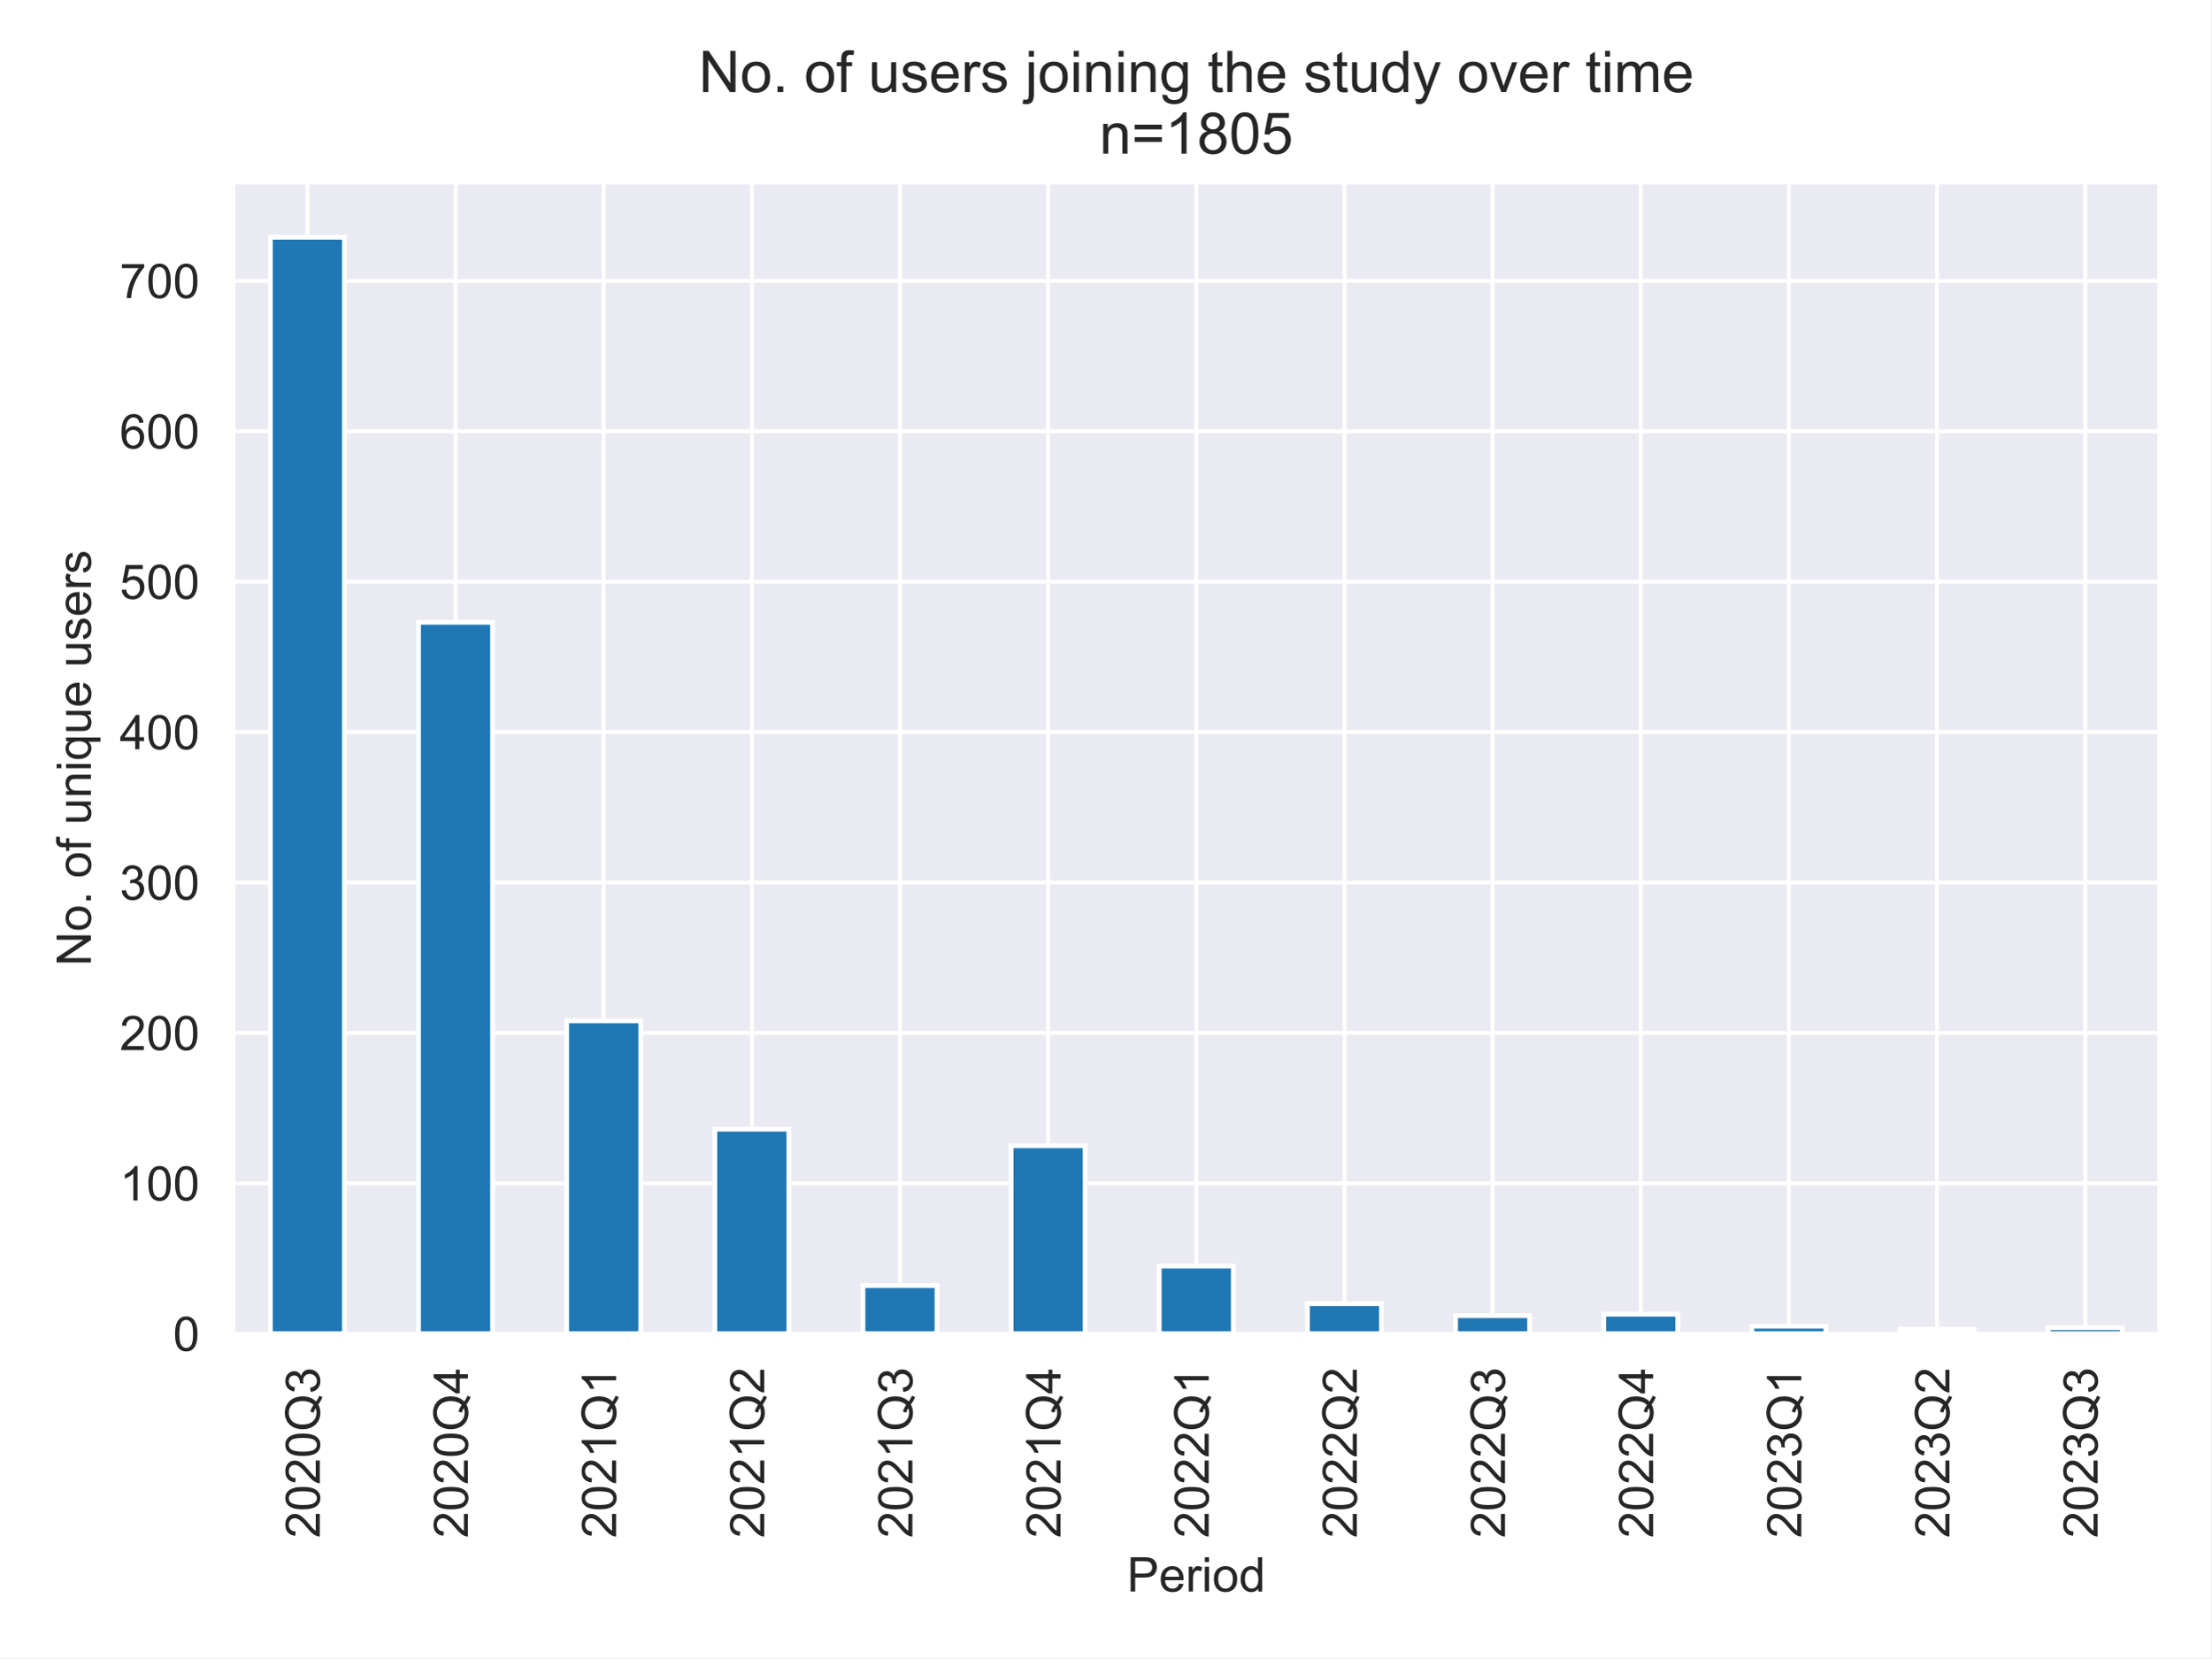
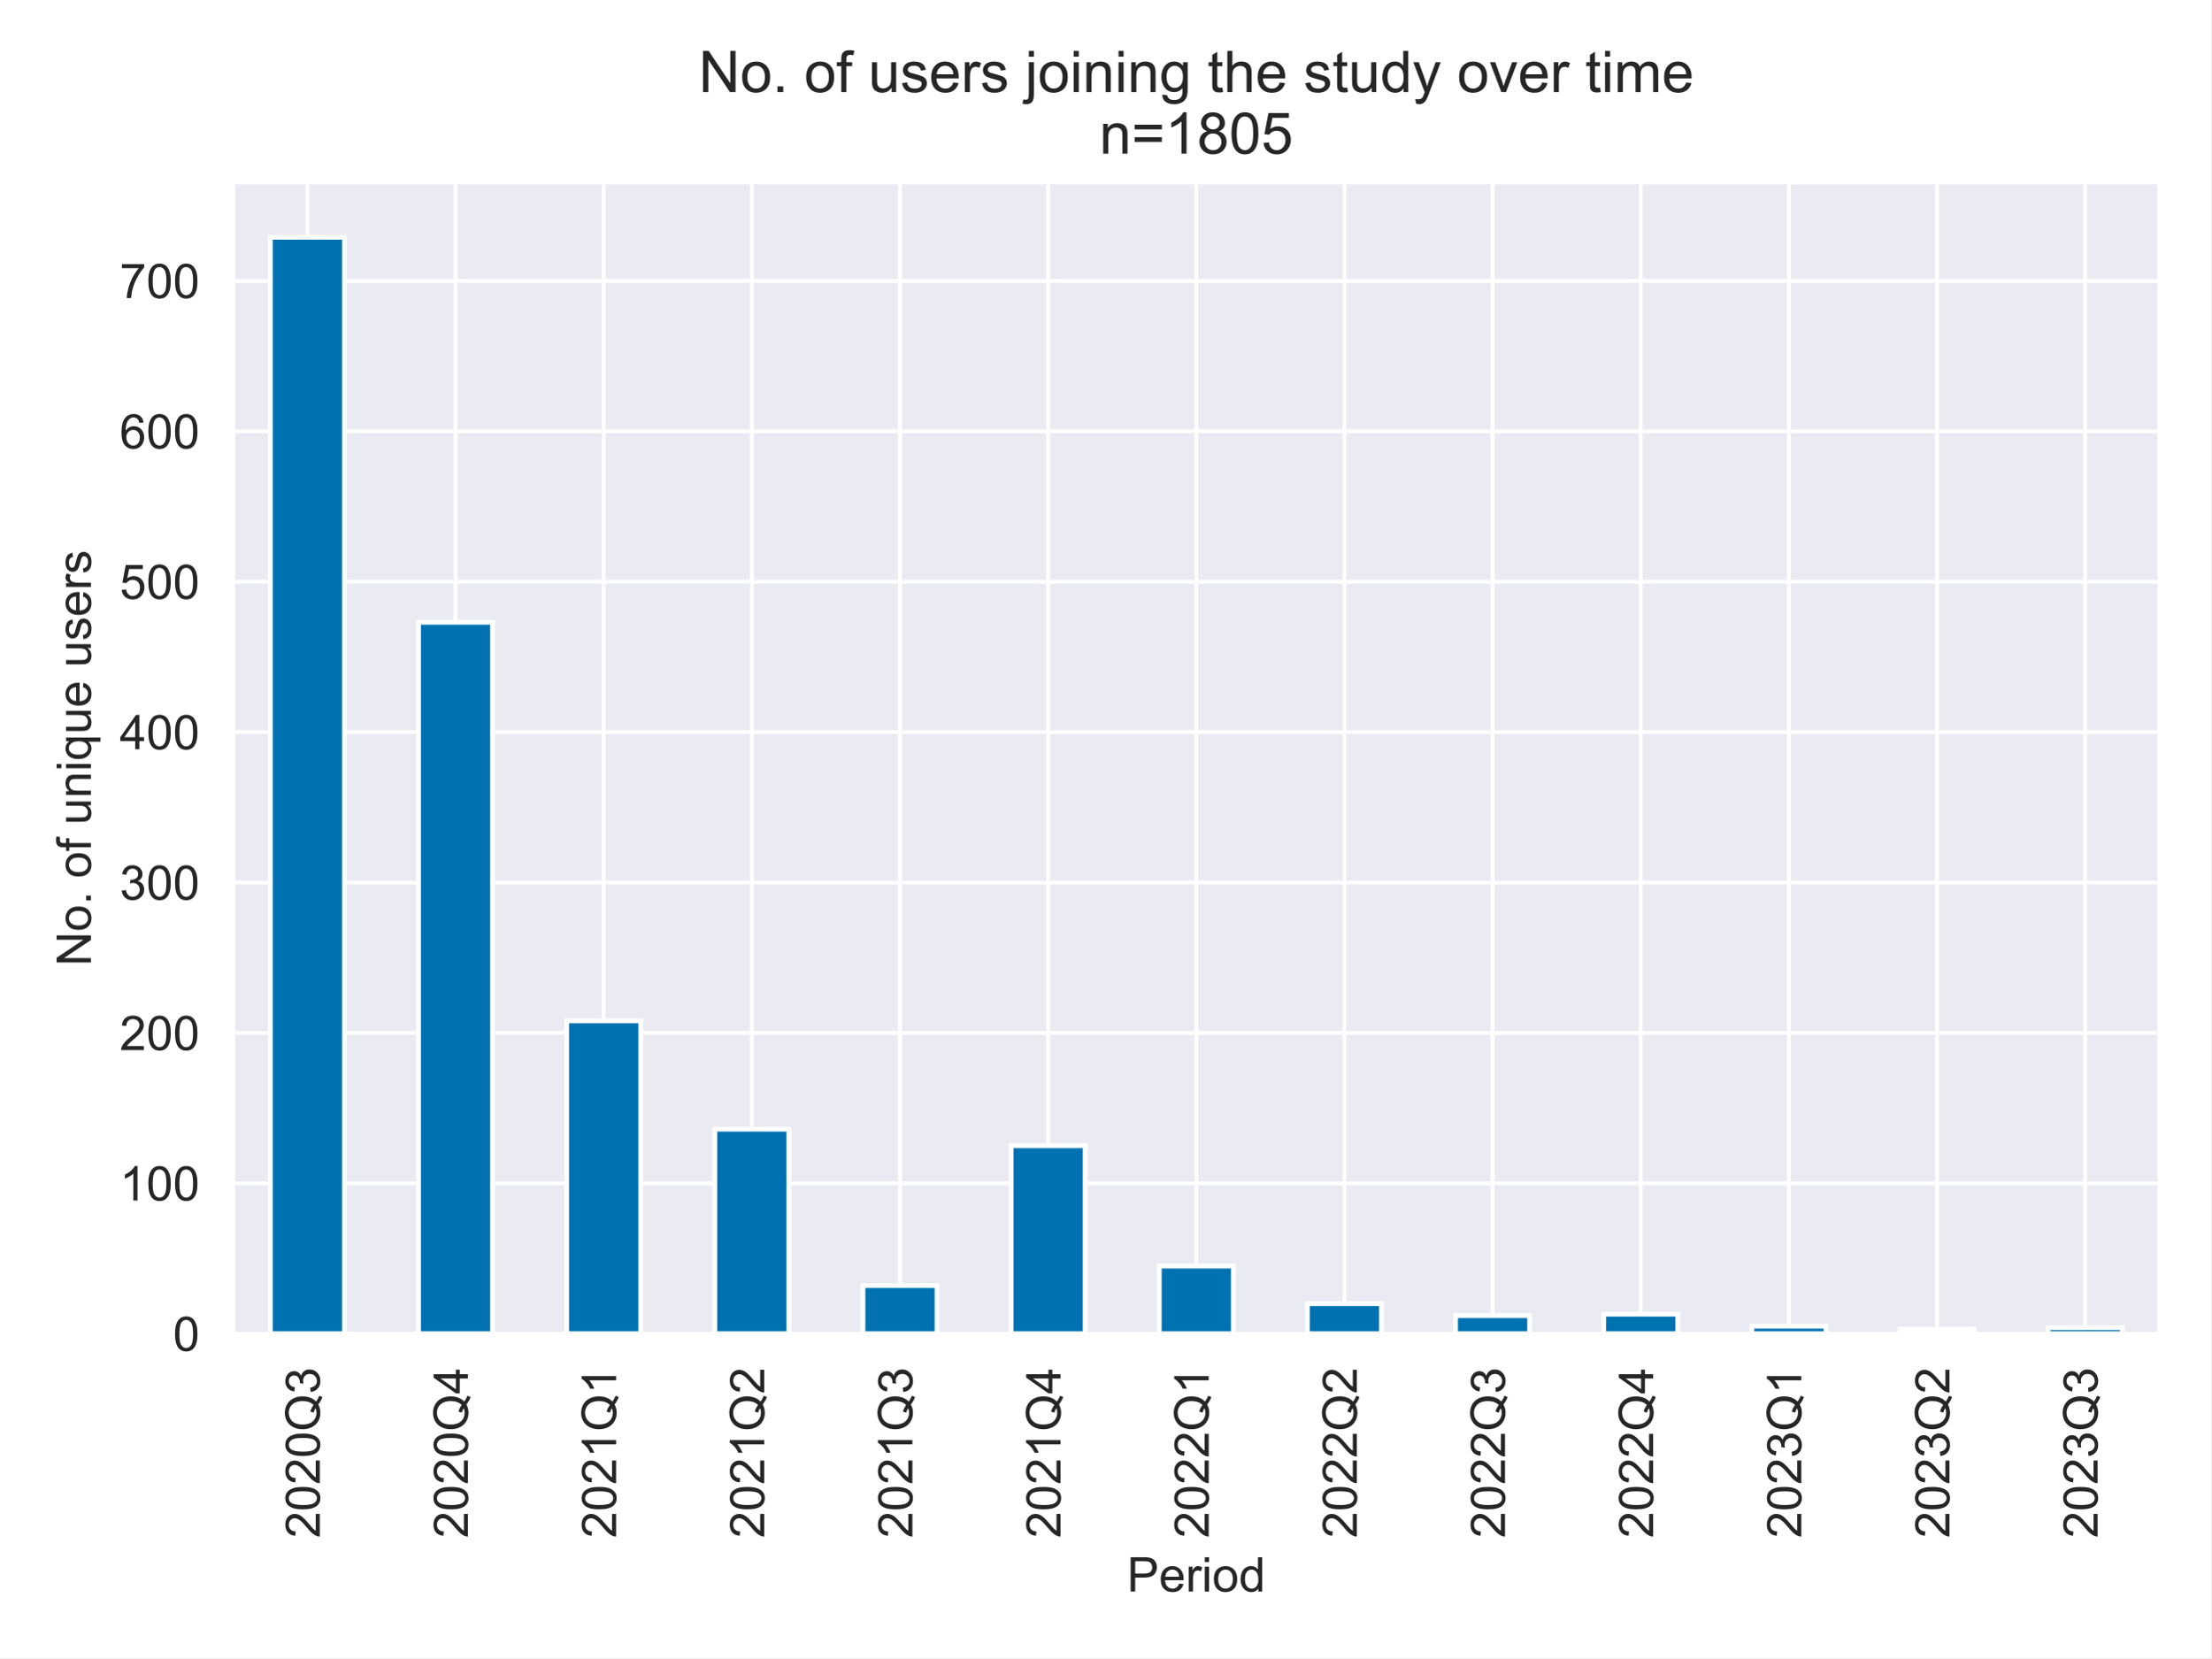
<svg xmlns="http://www.w3.org/2000/svg" xmlns:xlink="http://www.w3.org/1999/xlink" width="460.8pt" height="345.6pt" viewBox="0 0 460.8 345.6" version="1.1">
  <defs>
    <style type="text/css">*{stroke-linejoin: round; stroke-linecap: butt}</style>
  </defs>
  <g id="figure_1">
    <g id="patch_1">
      <path d="M 0 345.6  L 460.8 345.6  L 460.8 0  L 0 0  z " style="fill: #ffffff" />
    </g>
    <g id="axes_1">
      <g id="patch_2">
        <path d="M 48.62 277.99  L 450 277.99  L 450 38.024  L 48.62 38.024  z " style="fill: #eaeaf2" />
      </g>
      <g id="matplotlib.axis_1">
        <g id="xtick_1">
          <g id="line2d_1">
-             <path d="M 64.058 277.99  L 64.058 38.024  " clip-path="url(#pde109b0661)" style="fill: none; stroke: #ffffff; stroke-width: 0.8; stroke-linecap: round" />
+             <path d="M 64.058 277.99  L 64.058 38.024  " clip-path="url(#pa29f7da489)" style="fill: none; stroke: #ffffff; stroke-width: 0.8; stroke-linecap: round" />
          </g>
          <g id="text_1">
            <g style="fill: #262626" transform="translate(66.64285 320.5728) rotate(-90) scale(0.1 -0.1)">
              <defs>
                <path id="ArialMT-32" d="M 3222 541  L 3222 0  L 194 0  Q 188 203 259 391  Q 375 700 629 1000  Q 884 1300 1366 1694  Q 2113 2306 2375 2664  Q 2638 3022 2638 3341  Q 2638 3675 2398 3904  Q 2159 4134 1775 4134  Q 1369 4134 1125 3890  Q 881 3647 878 3216  L 300 3275  Q 359 3922 746 4261  Q 1134 4600 1788 4600  Q 2447 4600 2831 4234  Q 3216 3869 3216 3328  Q 3216 3053 3103 2787  Q 2991 2522 2730 2228  Q 2469 1934 1863 1422  Q 1356 997 1212 845  Q 1069 694 975 541  L 3222 541  z " transform="scale(0.015625)" />
                <path id="ArialMT-30" d="M 266 2259  Q 266 3072 433 3567  Q 600 4063 929 4331  Q 1259 4600 1759 4600  Q 2128 4600 2406 4451  Q 2684 4303 2865 4023  Q 3047 3744 3150 3342  Q 3253 2941 3253 2259  Q 3253 1453 3087 958  Q 2922 463 2592 192  Q 2263 -78 1759 -78  Q 1097 -78 719 397  Q 266 969 266 2259  z M 844 2259  Q 844 1131 1108 757  Q 1372 384 1759 384  Q 2147 384 2411 759  Q 2675 1134 2675 2259  Q 2675 3391 2411 3762  Q 2147 4134 1753 4134  Q 1366 4134 1134 3806  Q 844 3388 844 2259  z " transform="scale(0.015625)" />
                <path id="ArialMT-51" d="M 3966 491  Q 4388 200 4744 66  L 4566 -356  Q 4072 -178 3581 206  Q 3072 -78 2456 -78  Q 1834 -78 1328 222  Q 822 522 548 1065  Q 275 1609 275 2291  Q 275 2969 550 3525  Q 825 4081 1333 4372  Q 1841 4663 2469 4663  Q 3103 4663 3612 4361  Q 4122 4059 4389 3517  Q 4656 2975 4656 2294  Q 4656 1728 4484 1276  Q 4313 825 3966 491  z M 2631 1266  Q 3156 1119 3497 828  Q 4031 1316 4031 2294  Q 4031 2850 3842 3265  Q 3653 3681 3289 3911  Q 2925 4141 2472 4141  Q 1794 4141 1347 3677  Q 900 3213 900 2291  Q 900 1397 1342 919  Q 1784 441 2472 441  Q 2797 441 3084 563  Q 2800 747 2484 825  L 2631 1266  z " transform="scale(0.015625)" />
                <path id="ArialMT-33" d="M 269 1209  L 831 1284  Q 928 806 1161 595  Q 1394 384 1728 384  Q 2125 384 2398 659  Q 2672 934 2672 1341  Q 2672 1728 2419 1979  Q 2166 2231 1775 2231  Q 1616 2231 1378 2169  L 1441 2663  Q 1497 2656 1531 2656  Q 1891 2656 2178 2843  Q 2466 3031 2466 3422  Q 2466 3731 2256 3934  Q 2047 4138 1716 4138  Q 1388 4138 1169 3931  Q 950 3725 888 3313  L 325 3413  Q 428 3978 793 4289  Q 1159 4600 1703 4600  Q 2078 4600 2393 4439  Q 2709 4278 2876 4000  Q 3044 3722 3044 3409  Q 3044 3113 2884 2869  Q 2725 2625 2413 2481  Q 2819 2388 3044 2092  Q 3269 1797 3269 1353  Q 3269 753 2831 336  Q 2394 -81 1725 -81  Q 1122 -81 723 278  Q 325 638 269 1209  z " transform="scale(0.015625)" />
              </defs>
              <use xlink:href="#ArialMT-32" />
              <use xlink:href="#ArialMT-30" x="55.615" />
              <use xlink:href="#ArialMT-32" x="111.23" />
              <use xlink:href="#ArialMT-30" x="166.846" />
              <use xlink:href="#ArialMT-51" x="222.461" />
              <use xlink:href="#ArialMT-33" x="300.244" />
            </g>
          </g>
        </g>
        <g id="xtick_2">
          <g id="line2d_2">
-             <path d="M 94.933 277.99  L 94.933 38.024  " clip-path="url(#pde109b0661)" style="fill: none; stroke: #ffffff; stroke-width: 0.8; stroke-linecap: round" />
+             <path d="M 94.933 277.99  L 94.933 38.024  " clip-path="url(#pa29f7da489)" style="fill: none; stroke: #ffffff; stroke-width: 0.8; stroke-linecap: round" />
          </g>
          <g id="text_2">
            <g style="fill: #262626" transform="translate(97.51823 320.5728) rotate(-90) scale(0.1 -0.1)">
              <defs>
                <path id="ArialMT-34" d="M 2069 0  L 2069 1097  L 81 1097  L 81 1613  L 2172 4581  L 2631 4581  L 2631 1613  L 3250 1613  L 3250 1097  L 2631 1097  L 2631 0  L 2069 0  z M 2069 1613  L 2069 3678  L 634 1613  L 2069 1613  z " transform="scale(0.015625)" />
              </defs>
              <use xlink:href="#ArialMT-32" />
              <use xlink:href="#ArialMT-30" x="55.615" />
              <use xlink:href="#ArialMT-32" x="111.23" />
              <use xlink:href="#ArialMT-30" x="166.846" />
              <use xlink:href="#ArialMT-51" x="222.461" />
              <use xlink:href="#ArialMT-34" x="300.244" />
            </g>
          </g>
        </g>
        <g id="xtick_3">
          <g id="line2d_3">
-             <path d="M 125.808 277.99  L 125.808 38.024  " clip-path="url(#pde109b0661)" style="fill: none; stroke: #ffffff; stroke-width: 0.8; stroke-linecap: round" />
+             <path d="M 125.808 277.99  L 125.808 38.024  " clip-path="url(#pa29f7da489)" style="fill: none; stroke: #ffffff; stroke-width: 0.8; stroke-linecap: round" />
          </g>
          <g id="text_3">
            <g style="fill: #262626" transform="translate(128.3936 320.5728) rotate(-90) scale(0.1 -0.1)">
              <defs>
                <path id="ArialMT-31" d="M 2384 0  L 1822 0  L 1822 3584  Q 1619 3391 1289 3197  Q 959 3003 697 2906  L 697 3450  Q 1169 3672 1522 3987  Q 1875 4303 2022 4600  L 2384 4600  L 2384 0  z " transform="scale(0.015625)" />
              </defs>
              <use xlink:href="#ArialMT-32" />
              <use xlink:href="#ArialMT-30" x="55.615" />
              <use xlink:href="#ArialMT-32" x="111.23" />
              <use xlink:href="#ArialMT-31" x="166.846" />
              <use xlink:href="#ArialMT-51" x="222.461" />
              <use xlink:href="#ArialMT-31" x="300.244" />
            </g>
          </g>
        </g>
        <g id="xtick_4">
          <g id="line2d_4">
-             <path d="M 156.684 277.99  L 156.684 38.024  " clip-path="url(#pde109b0661)" style="fill: none; stroke: #ffffff; stroke-width: 0.8; stroke-linecap: round" />
+             <path d="M 156.684 277.99  L 156.684 38.024  " clip-path="url(#pa29f7da489)" style="fill: none; stroke: #ffffff; stroke-width: 0.8; stroke-linecap: round" />
          </g>
          <g id="text_4">
            <g style="fill: #262626" transform="translate(159.269 320.5728) rotate(-90) scale(0.1 -0.1)">
              <use xlink:href="#ArialMT-32" />
              <use xlink:href="#ArialMT-30" x="55.615" />
              <use xlink:href="#ArialMT-32" x="111.23" />
              <use xlink:href="#ArialMT-31" x="166.846" />
              <use xlink:href="#ArialMT-51" x="222.461" />
              <use xlink:href="#ArialMT-32" x="300.244" />
            </g>
          </g>
        </g>
        <g id="xtick_5">
          <g id="line2d_5">
-             <path d="M 187.559 277.99  L 187.559 38.024  " clip-path="url(#pde109b0661)" style="fill: none; stroke: #ffffff; stroke-width: 0.8; stroke-linecap: round" />
+             <path d="M 187.559 277.99  L 187.559 38.024  " clip-path="url(#pa29f7da489)" style="fill: none; stroke: #ffffff; stroke-width: 0.8; stroke-linecap: round" />
          </g>
          <g id="text_5">
            <g style="fill: #262626" transform="translate(190.1444 320.5728) rotate(-90) scale(0.1 -0.1)">
              <use xlink:href="#ArialMT-32" />
              <use xlink:href="#ArialMT-30" x="55.615" />
              <use xlink:href="#ArialMT-32" x="111.23" />
              <use xlink:href="#ArialMT-31" x="166.846" />
              <use xlink:href="#ArialMT-51" x="222.461" />
              <use xlink:href="#ArialMT-33" x="300.244" />
            </g>
          </g>
        </g>
        <g id="xtick_6">
          <g id="line2d_6">
-             <path d="M 218.435 277.99  L 218.435 38.024  " clip-path="url(#pde109b0661)" style="fill: none; stroke: #ffffff; stroke-width: 0.8; stroke-linecap: round" />
+             <path d="M 218.435 277.99  L 218.435 38.024  " clip-path="url(#pa29f7da489)" style="fill: none; stroke: #ffffff; stroke-width: 0.8; stroke-linecap: round" />
          </g>
          <g id="text_6">
            <g style="fill: #262626" transform="translate(221.0198 320.5728) rotate(-90) scale(0.1 -0.1)">
              <use xlink:href="#ArialMT-32" />
              <use xlink:href="#ArialMT-30" x="55.615" />
              <use xlink:href="#ArialMT-32" x="111.23" />
              <use xlink:href="#ArialMT-31" x="166.846" />
              <use xlink:href="#ArialMT-51" x="222.461" />
              <use xlink:href="#ArialMT-34" x="300.244" />
            </g>
          </g>
        </g>
        <g id="xtick_7">
          <g id="line2d_7">
-             <path d="M 249.31 277.99  L 249.31 38.024  " clip-path="url(#pde109b0661)" style="fill: none; stroke: #ffffff; stroke-width: 0.8; stroke-linecap: round" />
+             <path d="M 249.31 277.99  L 249.31 38.024  " clip-path="url(#pa29f7da489)" style="fill: none; stroke: #ffffff; stroke-width: 0.8; stroke-linecap: round" />
          </g>
          <g id="text_7">
            <g style="fill: #262626" transform="translate(251.8952 320.5728) rotate(-90) scale(0.1 -0.1)">
              <use xlink:href="#ArialMT-32" />
              <use xlink:href="#ArialMT-30" x="55.615" />
              <use xlink:href="#ArialMT-32" x="111.23" />
              <use xlink:href="#ArialMT-32" x="166.846" />
              <use xlink:href="#ArialMT-51" x="222.461" />
              <use xlink:href="#ArialMT-31" x="300.244" />
            </g>
          </g>
        </g>
        <g id="xtick_8">
          <g id="line2d_8">
-             <path d="M 280.185 277.99  L 280.185 38.024  " clip-path="url(#pde109b0661)" style="fill: none; stroke: #ffffff; stroke-width: 0.8; stroke-linecap: round" />
+             <path d="M 280.185 277.99  L 280.185 38.024  " clip-path="url(#pa29f7da489)" style="fill: none; stroke: #ffffff; stroke-width: 0.8; stroke-linecap: round" />
          </g>
          <g id="text_8">
            <g style="fill: #262626" transform="translate(282.7705 320.5728) rotate(-90) scale(0.1 -0.1)">
              <use xlink:href="#ArialMT-32" />
              <use xlink:href="#ArialMT-30" x="55.615" />
              <use xlink:href="#ArialMT-32" x="111.23" />
              <use xlink:href="#ArialMT-32" x="166.846" />
              <use xlink:href="#ArialMT-51" x="222.461" />
              <use xlink:href="#ArialMT-32" x="300.244" />
            </g>
          </g>
        </g>
        <g id="xtick_9">
          <g id="line2d_9">
-             <path d="M 311.061 277.99  L 311.061 38.024  " clip-path="url(#pde109b0661)" style="fill: none; stroke: #ffffff; stroke-width: 0.8; stroke-linecap: round" />
+             <path d="M 311.061 277.99  L 311.061 38.024  " clip-path="url(#pa29f7da489)" style="fill: none; stroke: #ffffff; stroke-width: 0.8; stroke-linecap: round" />
          </g>
          <g id="text_9">
            <g style="fill: #262626" transform="translate(313.6459 320.5728) rotate(-90) scale(0.1 -0.1)">
              <use xlink:href="#ArialMT-32" />
              <use xlink:href="#ArialMT-30" x="55.615" />
              <use xlink:href="#ArialMT-32" x="111.23" />
              <use xlink:href="#ArialMT-32" x="166.846" />
              <use xlink:href="#ArialMT-51" x="222.461" />
              <use xlink:href="#ArialMT-33" x="300.244" />
            </g>
          </g>
        </g>
        <g id="xtick_10">
          <g id="line2d_10">
-             <path d="M 341.936 277.99  L 341.936 38.024  " clip-path="url(#pde109b0661)" style="fill: none; stroke: #ffffff; stroke-width: 0.8; stroke-linecap: round" />
+             <path d="M 341.936 277.99  L 341.936 38.024  " clip-path="url(#pa29f7da489)" style="fill: none; stroke: #ffffff; stroke-width: 0.8; stroke-linecap: round" />
          </g>
          <g id="text_10">
            <g style="fill: #262626" transform="translate(344.5213 320.5728) rotate(-90) scale(0.1 -0.1)">
              <use xlink:href="#ArialMT-32" />
              <use xlink:href="#ArialMT-30" x="55.615" />
              <use xlink:href="#ArialMT-32" x="111.23" />
              <use xlink:href="#ArialMT-32" x="166.846" />
              <use xlink:href="#ArialMT-51" x="222.461" />
              <use xlink:href="#ArialMT-34" x="300.244" />
            </g>
          </g>
        </g>
        <g id="xtick_11">
          <g id="line2d_11">
-             <path d="M 372.812 277.99  L 372.812 38.024  " clip-path="url(#pde109b0661)" style="fill: none; stroke: #ffffff; stroke-width: 0.8; stroke-linecap: round" />
+             <path d="M 372.812 277.99  L 372.812 38.024  " clip-path="url(#pa29f7da489)" style="fill: none; stroke: #ffffff; stroke-width: 0.8; stroke-linecap: round" />
          </g>
          <g id="text_11">
            <g style="fill: #262626" transform="translate(375.3967 320.5728) rotate(-90) scale(0.1 -0.1)">
              <use xlink:href="#ArialMT-32" />
              <use xlink:href="#ArialMT-30" x="55.615" />
              <use xlink:href="#ArialMT-32" x="111.23" />
              <use xlink:href="#ArialMT-33" x="166.846" />
              <use xlink:href="#ArialMT-51" x="222.461" />
              <use xlink:href="#ArialMT-31" x="300.244" />
            </g>
          </g>
        </g>
        <g id="xtick_12">
          <g id="line2d_12">
-             <path d="M 403.687 277.99  L 403.687 38.024  " clip-path="url(#pde109b0661)" style="fill: none; stroke: #ffffff; stroke-width: 0.8; stroke-linecap: round" />
+             <path d="M 403.687 277.99  L 403.687 38.024  " clip-path="url(#pa29f7da489)" style="fill: none; stroke: #ffffff; stroke-width: 0.8; stroke-linecap: round" />
          </g>
          <g id="text_12">
            <g style="fill: #262626" transform="translate(406.2721 320.5728) rotate(-90) scale(0.1 -0.1)">
              <use xlink:href="#ArialMT-32" />
              <use xlink:href="#ArialMT-30" x="55.615" />
              <use xlink:href="#ArialMT-32" x="111.23" />
              <use xlink:href="#ArialMT-33" x="166.846" />
              <use xlink:href="#ArialMT-51" x="222.461" />
              <use xlink:href="#ArialMT-32" x="300.244" />
            </g>
          </g>
        </g>
        <g id="xtick_13">
          <g id="line2d_13">
-             <path d="M 434.562 277.99  L 434.562 38.024  " clip-path="url(#pde109b0661)" style="fill: none; stroke: #ffffff; stroke-width: 0.8; stroke-linecap: round" />
+             <path d="M 434.562 277.99  L 434.562 38.024  " clip-path="url(#pa29f7da489)" style="fill: none; stroke: #ffffff; stroke-width: 0.8; stroke-linecap: round" />
          </g>
          <g id="text_13">
            <g style="fill: #262626" transform="translate(437.1475 320.5728) rotate(-90) scale(0.1 -0.1)">
              <use xlink:href="#ArialMT-32" />
              <use xlink:href="#ArialMT-30" x="55.615" />
              <use xlink:href="#ArialMT-32" x="111.23" />
              <use xlink:href="#ArialMT-33" x="166.846" />
              <use xlink:href="#ArialMT-51" x="222.461" />
              <use xlink:href="#ArialMT-33" x="300.244" />
            </g>
          </g>
        </g>
        <g id="text_14">
          <g style="fill: #262626" transform="translate(234.8577 331.7306) scale(0.1 -0.1)">
            <defs>
              <path id="ArialMT-50" d="M 494 0  L 494 4581  L 2222 4581  Q 2678 4581 2919 4538  Q 3256 4481 3484 4323  Q 3713 4166 3852 3881  Q 3991 3597 3991 3256  Q 3991 2672 3619 2267  Q 3247 1863 2275 1863  L 1100 1863  L 1100 0  L 494 0  z M 1100 2403  L 2284 2403  Q 2872 2403 3119 2622  Q 3366 2841 3366 3238  Q 3366 3525 3220 3729  Q 3075 3934 2838 4000  Q 2684 4041 2272 4041  L 1100 4041  L 1100 2403  z " transform="scale(0.015625)" />
              <path id="ArialMT-65" d="M 2694 1069  L 3275 997  Q 3138 488 2766 206  Q 2394 -75 1816 -75  Q 1088 -75 661 373  Q 234 822 234 1631  Q 234 2469 665 2931  Q 1097 3394 1784 3394  Q 2450 3394 2872 2941  Q 3294 2488 3294 1666  Q 3294 1616 3291 1516  L 816 1516  Q 847 969 1125 678  Q 1403 388 1819 388  Q 2128 388 2347 550  Q 2566 713 2694 1069  z M 847 1978  L 2700 1978  Q 2663 2397 2488 2606  Q 2219 2931 1791 2931  Q 1403 2931 1139 2672  Q 875 2413 847 1978  z " transform="scale(0.015625)" />
              <path id="ArialMT-72" d="M 416 0  L 416 3319  L 922 3319  L 922 2816  Q 1116 3169 1280 3281  Q 1444 3394 1641 3394  Q 1925 3394 2219 3213  L 2025 2691  Q 1819 2813 1613 2813  Q 1428 2813 1281 2702  Q 1134 2591 1072 2394  Q 978 2094 978 1738  L 978 0  L 416 0  z " transform="scale(0.015625)" />
              <path id="ArialMT-69" d="M 425 3934  L 425 4581  L 988 4581  L 988 3934  L 425 3934  z M 425 0  L 425 3319  L 988 3319  L 988 0  L 425 0  z " transform="scale(0.015625)" />
              <path id="ArialMT-6f" d="M 213 1659  Q 213 2581 725 3025  Q 1153 3394 1769 3394  Q 2453 3394 2887 2945  Q 3322 2497 3322 1706  Q 3322 1066 3130 698  Q 2938 331 2570 128  Q 2203 -75 1769 -75  Q 1072 -75 642 372  Q 213 819 213 1659  z M 791 1659  Q 791 1022 1069 705  Q 1347 388 1769 388  Q 2188 388 2466 706  Q 2744 1025 2744 1678  Q 2744 2294 2464 2611  Q 2184 2928 1769 2928  Q 1347 2928 1069 2612  Q 791 2297 791 1659  z " transform="scale(0.015625)" />
              <path id="ArialMT-64" d="M 2575 0  L 2575 419  Q 2259 -75 1647 -75  Q 1250 -75 917 144  Q 584 363 401 755  Q 219 1147 219 1656  Q 219 2153 384 2558  Q 550 2963 881 3178  Q 1213 3394 1622 3394  Q 1922 3394 2156 3267  Q 2391 3141 2538 2938  L 2538 4581  L 3097 4581  L 3097 0  L 2575 0  z M 797 1656  Q 797 1019 1065 703  Q 1334 388 1700 388  Q 2069 388 2326 689  Q 2584 991 2584 1609  Q 2584 2291 2321 2609  Q 2059 2928 1675 2928  Q 1300 2928 1048 2622  Q 797 2316 797 1656  z " transform="scale(0.015625)" />
            </defs>
            <use xlink:href="#ArialMT-50" />
            <use xlink:href="#ArialMT-65" x="66.699" />
            <use xlink:href="#ArialMT-72" x="122.314" />
            <use xlink:href="#ArialMT-69" x="155.615" />
            <use xlink:href="#ArialMT-6f" x="177.832" />
            <use xlink:href="#ArialMT-64" x="233.447" />
          </g>
        </g>
      </g>
      <g id="matplotlib.axis_2">
        <g id="ytick_1">
          <g id="line2d_14">
-             <path d="M 48.62 277.99  L 450 277.99  " clip-path="url(#pde109b0661)" style="fill: none; stroke: #ffffff; stroke-width: 0.8; stroke-linecap: round" />
+             <path d="M 48.62 277.99  L 450 277.99  " clip-path="url(#pa29f7da489)" style="fill: none; stroke: #ffffff; stroke-width: 0.8; stroke-linecap: round" />
          </g>
          <g id="text_15">
            <g style="fill: #262626" transform="translate(36.05906 281.5689) scale(0.1 -0.1)">
              <use xlink:href="#ArialMT-30" />
            </g>
          </g>
        </g>
        <g id="ytick_2">
          <g id="line2d_15">
-             <path d="M 48.62 246.64  L 450 246.64  " clip-path="url(#pde109b0661)" style="fill: none; stroke: #ffffff; stroke-width: 0.8; stroke-linecap: round" />
+             <path d="M 48.62 246.64  L 450 246.64  " clip-path="url(#pa29f7da489)" style="fill: none; stroke: #ffffff; stroke-width: 0.8; stroke-linecap: round" />
          </g>
          <g id="text_16">
            <g style="fill: #262626" transform="translate(24.93719 250.2193) scale(0.1 -0.1)">
              <use xlink:href="#ArialMT-31" />
              <use xlink:href="#ArialMT-30" x="55.615" />
              <use xlink:href="#ArialMT-30" x="111.23" />
            </g>
          </g>
        </g>
        <g id="ytick_3">
          <g id="line2d_16">
-             <path d="M 48.62 215.291  L 450 215.291  " clip-path="url(#pde109b0661)" style="fill: none; stroke: #ffffff; stroke-width: 0.8; stroke-linecap: round" />
+             <path d="M 48.62 215.291  L 450 215.291  " clip-path="url(#pa29f7da489)" style="fill: none; stroke: #ffffff; stroke-width: 0.8; stroke-linecap: round" />
          </g>
          <g id="text_17">
            <g style="fill: #262626" transform="translate(24.93719 218.8696) scale(0.1 -0.1)">
              <use xlink:href="#ArialMT-32" />
              <use xlink:href="#ArialMT-30" x="55.615" />
              <use xlink:href="#ArialMT-30" x="111.23" />
            </g>
          </g>
        </g>
        <g id="ytick_4">
          <g id="line2d_17">
-             <path d="M 48.62 183.941  L 450 183.941  " clip-path="url(#pde109b0661)" style="fill: none; stroke: #ffffff; stroke-width: 0.8; stroke-linecap: round" />
+             <path d="M 48.62 183.941  L 450 183.941  " clip-path="url(#pa29f7da489)" style="fill: none; stroke: #ffffff; stroke-width: 0.8; stroke-linecap: round" />
          </g>
          <g id="text_18">
            <g style="fill: #262626" transform="translate(24.93719 187.52) scale(0.1 -0.1)">
              <use xlink:href="#ArialMT-33" />
              <use xlink:href="#ArialMT-30" x="55.615" />
              <use xlink:href="#ArialMT-30" x="111.23" />
            </g>
          </g>
        </g>
        <g id="ytick_5">
          <g id="line2d_18">
-             <path d="M 48.62 152.591  L 450 152.591  " clip-path="url(#pde109b0661)" style="fill: none; stroke: #ffffff; stroke-width: 0.8; stroke-linecap: round" />
+             <path d="M 48.62 152.591  L 450 152.591  " clip-path="url(#pa29f7da489)" style="fill: none; stroke: #ffffff; stroke-width: 0.8; stroke-linecap: round" />
          </g>
          <g id="text_19">
            <g style="fill: #262626" transform="translate(24.93719 156.1704) scale(0.1 -0.1)">
              <use xlink:href="#ArialMT-34" />
              <use xlink:href="#ArialMT-30" x="55.615" />
              <use xlink:href="#ArialMT-30" x="111.23" />
            </g>
          </g>
        </g>
        <g id="ytick_6">
          <g id="line2d_19">
-             <path d="M 48.62 121.242  L 450 121.242  " clip-path="url(#pde109b0661)" style="fill: none; stroke: #ffffff; stroke-width: 0.8; stroke-linecap: round" />
+             <path d="M 48.62 121.242  L 450 121.242  " clip-path="url(#pa29f7da489)" style="fill: none; stroke: #ffffff; stroke-width: 0.8; stroke-linecap: round" />
          </g>
          <g id="text_20">
            <g style="fill: #262626" transform="translate(24.93719 124.8208) scale(0.1 -0.1)">
              <defs>
                <path id="ArialMT-35" d="M 266 1200  L 856 1250  Q 922 819 1161 601  Q 1400 384 1738 384  Q 2144 384 2425 690  Q 2706 997 2706 1503  Q 2706 1984 2436 2262  Q 2166 2541 1728 2541  Q 1456 2541 1237 2417  Q 1019 2294 894 2097  L 366 2166  L 809 4519  L 3088 4519  L 3088 3981  L 1259 3981  L 1013 2750  Q 1425 3038 1878 3038  Q 2478 3038 2890 2622  Q 3303 2206 3303 1553  Q 3303 931 2941 478  Q 2500 -78 1738 -78  Q 1113 -78 717 272  Q 322 622 266 1200  z " transform="scale(0.015625)" />
              </defs>
              <use xlink:href="#ArialMT-35" />
              <use xlink:href="#ArialMT-30" x="55.615" />
              <use xlink:href="#ArialMT-30" x="111.23" />
            </g>
          </g>
        </g>
        <g id="ytick_7">
          <g id="line2d_20">
-             <path d="M 48.62 89.892  L 450 89.892  " clip-path="url(#pde109b0661)" style="fill: none; stroke: #ffffff; stroke-width: 0.8; stroke-linecap: round" />
+             <path d="M 48.62 89.892  L 450 89.892  " clip-path="url(#pa29f7da489)" style="fill: none; stroke: #ffffff; stroke-width: 0.8; stroke-linecap: round" />
          </g>
          <g id="text_21">
            <g style="fill: #262626" transform="translate(24.93719 93.47112) scale(0.1 -0.1)">
              <defs>
                <path id="ArialMT-36" d="M 3184 3459  L 2625 3416  Q 2550 3747 2413 3897  Q 2184 4138 1850 4138  Q 1581 4138 1378 3988  Q 1113 3794 959 3422  Q 806 3050 800 2363  Q 1003 2672 1297 2822  Q 1591 2972 1913 2972  Q 2475 2972 2870 2558  Q 3266 2144 3266 1488  Q 3266 1056 3080 686  Q 2894 316 2569 119  Q 2244 -78 1831 -78  Q 1128 -78 684 439  Q 241 956 241 2144  Q 241 3472 731 4075  Q 1159 4600 1884 4600  Q 2425 4600 2770 4297  Q 3116 3994 3184 3459  z M 888 1484  Q 888 1194 1011 928  Q 1134 663 1356 523  Q 1578 384 1822 384  Q 2178 384 2434 671  Q 2691 959 2691 1453  Q 2691 1928 2437 2201  Q 2184 2475 1800 2475  Q 1419 2475 1153 2201  Q 888 1928 888 1484  z " transform="scale(0.015625)" />
              </defs>
              <use xlink:href="#ArialMT-36" />
              <use xlink:href="#ArialMT-30" x="55.615" />
              <use xlink:href="#ArialMT-30" x="111.23" />
            </g>
          </g>
        </g>
        <g id="ytick_8">
          <g id="line2d_21">
-             <path d="M 48.62 58.543  L 450 58.543  " clip-path="url(#pde109b0661)" style="fill: none; stroke: #ffffff; stroke-width: 0.8; stroke-linecap: round" />
+             <path d="M 48.62 58.543  L 450 58.543  " clip-path="url(#pa29f7da489)" style="fill: none; stroke: #ffffff; stroke-width: 0.8; stroke-linecap: round" />
          </g>
          <g id="text_22">
            <g style="fill: #262626" transform="translate(24.93719 62.12149) scale(0.1 -0.1)">
              <defs>
                <path id="ArialMT-37" d="M 303 3981  L 303 4522  L 3269 4522  L 3269 4084  Q 2831 3619 2401 2847  Q 1972 2075 1738 1259  Q 1569 684 1522 0  L 944 0  Q 953 541 1156 1306  Q 1359 2072 1739 2783  Q 2119 3494 2547 3981  L 303 3981  z " transform="scale(0.015625)" />
              </defs>
              <use xlink:href="#ArialMT-37" />
              <use xlink:href="#ArialMT-30" x="55.615" />
              <use xlink:href="#ArialMT-30" x="111.23" />
            </g>
          </g>
        </g>
        <g id="text_23">
          <g style="fill: #262626" transform="translate(18.94969 201.3634) rotate(-90) scale(0.1 -0.1)">
            <defs>
              <path id="ArialMT-4e" d="M 488 0  L 488 4581  L 1109 4581  L 3516 984  L 3516 4581  L 4097 4581  L 4097 0  L 3475 0  L 1069 3600  L 1069 0  L 488 0  z " transform="scale(0.015625)" />
              <path id="ArialMT-2e" d="M 581 0  L 581 641  L 1222 641  L 1222 0  L 581 0  z " transform="scale(0.015625)" />
              <path id="ArialMT-20" transform="scale(0.015625)" />
              <path id="ArialMT-66" d="M 556 0  L 556 2881  L 59 2881  L 59 3319  L 556 3319  L 556 3672  Q 556 4006 616 4169  Q 697 4388 901 4523  Q 1106 4659 1475 4659  Q 1713 4659 2000 4603  L 1916 4113  Q 1741 4144 1584 4144  Q 1328 4144 1222 4034  Q 1116 3925 1116 3625  L 1116 3319  L 1763 3319  L 1763 2881  L 1116 2881  L 1116 0  L 556 0  z " transform="scale(0.015625)" />
              <path id="ArialMT-75" d="M 2597 0  L 2597 488  Q 2209 -75 1544 -75  Q 1250 -75 995 37  Q 741 150 617 320  Q 494 491 444 738  Q 409 903 409 1263  L 409 3319  L 972 3319  L 972 1478  Q 972 1038 1006 884  Q 1059 663 1231 536  Q 1403 409 1656 409  Q 1909 409 2131 539  Q 2353 669 2445 892  Q 2538 1116 2538 1541  L 2538 3319  L 3100 3319  L 3100 0  L 2597 0  z " transform="scale(0.015625)" />
              <path id="ArialMT-6e" d="M 422 0  L 422 3319  L 928 3319  L 928 2847  Q 1294 3394 1984 3394  Q 2284 3394 2536 3286  Q 2788 3178 2913 3003  Q 3038 2828 3088 2588  Q 3119 2431 3119 2041  L 3119 0  L 2556 0  L 2556 2019  Q 2556 2363 2490 2533  Q 2425 2703 2258 2804  Q 2091 2906 1866 2906  Q 1506 2906 1245 2678  Q 984 2450 984 1813  L 984 0  L 422 0  z " transform="scale(0.015625)" />
              <path id="ArialMT-71" d="M 2538 -1272  L 2538 353  Q 2406 169 2170 47  Q 1934 -75 1669 -75  Q 1078 -75 651 397  Q 225 869 225 1691  Q 225 2191 398 2587  Q 572 2984 901 3189  Q 1231 3394 1625 3394  Q 2241 3394 2594 2875  L 2594 3319  L 3100 3319  L 3100 -1272  L 2538 -1272  z M 803 1669  Q 803 1028 1072 708  Q 1341 388 1716 388  Q 2075 388 2334 692  Q 2594 997 2594 1619  Q 2594 2281 2320 2615  Q 2047 2950 1678 2950  Q 1313 2950 1058 2639  Q 803 2328 803 1669  z " transform="scale(0.015625)" />
              <path id="ArialMT-73" d="M 197 991  L 753 1078  Q 800 744 1014 566  Q 1228 388 1613 388  Q 2000 388 2187 545  Q 2375 703 2375 916  Q 2375 1106 2209 1216  Q 2094 1291 1634 1406  Q 1016 1563 777 1677  Q 538 1791 414 1992  Q 291 2194 291 2438  Q 291 2659 392 2848  Q 494 3038 669 3163  Q 800 3259 1026 3326  Q 1253 3394 1513 3394  Q 1903 3394 2198 3281  Q 2494 3169 2634 2976  Q 2775 2784 2828 2463  L 2278 2388  Q 2241 2644 2061 2787  Q 1881 2931 1553 2931  Q 1166 2931 1000 2803  Q 834 2675 834 2503  Q 834 2394 903 2306  Q 972 2216 1119 2156  Q 1203 2125 1616 2013  Q 2213 1853 2448 1751  Q 2684 1650 2818 1456  Q 2953 1263 2953 975  Q 2953 694 2789 445  Q 2625 197 2315 61  Q 2006 -75 1616 -75  Q 969 -75 630 194  Q 291 463 197 991  z " transform="scale(0.015625)" />
            </defs>
            <use xlink:href="#ArialMT-4e" />
            <use xlink:href="#ArialMT-6f" x="72.217" />
            <use xlink:href="#ArialMT-2e" x="127.832" />
            <use xlink:href="#ArialMT-20" x="155.615" />
            <use xlink:href="#ArialMT-6f" x="183.398" />
            <use xlink:href="#ArialMT-66" x="239.014" />
            <use xlink:href="#ArialMT-20" x="266.797" />
            <use xlink:href="#ArialMT-75" x="294.58" />
            <use xlink:href="#ArialMT-6e" x="350.195" />
            <use xlink:href="#ArialMT-69" x="405.811" />
            <use xlink:href="#ArialMT-71" x="428.027" />
            <use xlink:href="#ArialMT-75" x="483.643" />
            <use xlink:href="#ArialMT-65" x="539.258" />
            <use xlink:href="#ArialMT-20" x="594.873" />
            <use xlink:href="#ArialMT-75" x="622.656" />
            <use xlink:href="#ArialMT-73" x="678.271" />
            <use xlink:href="#ArialMT-65" x="728.271" />
            <use xlink:href="#ArialMT-72" x="783.887" />
            <use xlink:href="#ArialMT-73" x="817.188" />
          </g>
        </g>
      </g>
      <g id="patch_3">
-         <path d="M 56.339 277.99  L 71.777 277.99  L 71.777 49.451  L 56.339 49.451  z " clip-path="url(#pde109b0661)" style="fill: #1f77b4; stroke: #ffffff; stroke-linejoin: miter" />
+         <path d="M 56.339 277.99  L 71.777 277.99  L 71.777 49.451  L 56.339 49.451  z " clip-path="url(#pa29f7da489)" style="fill: #0072b2; stroke: #ffffff; stroke-linejoin: miter" />
      </g>
      <g id="patch_4">
-         <path d="M 87.214 277.99  L 102.652 277.99  L 102.652 129.706  L 87.214 129.706  z " clip-path="url(#pde109b0661)" style="fill: #1f77b4; stroke: #ffffff; stroke-linejoin: miter" />
+         <path d="M 87.214 277.99  L 102.652 277.99  L 102.652 129.706  L 87.214 129.706  z " clip-path="url(#pa29f7da489)" style="fill: #0072b2; stroke: #ffffff; stroke-linejoin: miter" />
      </g>
      <g id="patch_5">
-         <path d="M 118.09 277.99  L 133.527 277.99  L 133.527 212.783  L 118.09 212.783  z " clip-path="url(#pde109b0661)" style="fill: #1f77b4; stroke: #ffffff; stroke-linejoin: miter" />
+         <path d="M 118.09 277.99  L 133.527 277.99  L 133.527 212.783  L 118.09 212.783  z " clip-path="url(#pa29f7da489)" style="fill: #0072b2; stroke: #ffffff; stroke-linejoin: miter" />
      </g>
      <g id="patch_6">
-         <path d="M 148.965 277.99  L 164.403 277.99  L 164.403 235.355  L 148.965 235.355  z " clip-path="url(#pde109b0661)" style="fill: #1f77b4; stroke: #ffffff; stroke-linejoin: miter" />
+         <path d="M 148.965 277.99  L 164.403 277.99  L 164.403 235.355  L 148.965 235.355  z " clip-path="url(#pa29f7da489)" style="fill: #0072b2; stroke: #ffffff; stroke-linejoin: miter" />
      </g>
      <g id="patch_7">
-         <path d="M 179.84 277.99  L 195.278 277.99  L 195.278 267.958  L 179.84 267.958  z " clip-path="url(#pde109b0661)" style="fill: #1f77b4; stroke: #ffffff; stroke-linejoin: miter" />
+         <path d="M 179.84 277.99  L 195.278 277.99  L 195.278 267.958  L 179.84 267.958  z " clip-path="url(#pa29f7da489)" style="fill: #0072b2; stroke: #ffffff; stroke-linejoin: miter" />
      </g>
      <g id="patch_8">
-         <path d="M 210.716 277.99  L 226.153 277.99  L 226.153 238.803  L 210.716 238.803  z " clip-path="url(#pde109b0661)" style="fill: #1f77b4; stroke: #ffffff; stroke-linejoin: miter" />
+         <path d="M 210.716 277.99  L 226.153 277.99  L 226.153 238.803  L 210.716 238.803  z " clip-path="url(#pa29f7da489)" style="fill: #0072b2; stroke: #ffffff; stroke-linejoin: miter" />
      </g>
      <g id="patch_9">
-         <path d="M 241.591 277.99  L 257.029 277.99  L 257.029 263.883  L 241.591 263.883  z " clip-path="url(#pde109b0661)" style="fill: #1f77b4; stroke: #ffffff; stroke-linejoin: miter" />
+         <path d="M 241.591 277.99  L 257.029 277.99  L 257.029 263.883  L 241.591 263.883  z " clip-path="url(#pa29f7da489)" style="fill: #0072b2; stroke: #ffffff; stroke-linejoin: miter" />
      </g>
      <g id="patch_10">
-         <path d="M 272.467 277.99  L 287.904 277.99  L 287.904 271.72  L 272.467 271.72  z " clip-path="url(#pde109b0661)" style="fill: #1f77b4; stroke: #ffffff; stroke-linejoin: miter" />
+         <path d="M 272.467 277.99  L 287.904 277.99  L 287.904 271.72  L 272.467 271.72  z " clip-path="url(#pa29f7da489)" style="fill: #0072b2; stroke: #ffffff; stroke-linejoin: miter" />
      </g>
      <g id="patch_11">
-         <path d="M 303.342 277.99  L 318.78 277.99  L 318.78 274.228  L 303.342 274.228  z " clip-path="url(#pde109b0661)" style="fill: #1f77b4; stroke: #ffffff; stroke-linejoin: miter" />
+         <path d="M 303.342 277.99  L 318.78 277.99  L 318.78 274.228  L 303.342 274.228  z " clip-path="url(#pa29f7da489)" style="fill: #0072b2; stroke: #ffffff; stroke-linejoin: miter" />
      </g>
      <g id="patch_12">
-         <path d="M 334.217 277.99  L 349.655 277.99  L 349.655 273.915  L 334.217 273.915  z " clip-path="url(#pde109b0661)" style="fill: #1f77b4; stroke: #ffffff; stroke-linejoin: miter" />
+         <path d="M 334.217 277.99  L 349.655 277.99  L 349.655 273.915  L 334.217 273.915  z " clip-path="url(#pa29f7da489)" style="fill: #0072b2; stroke: #ffffff; stroke-linejoin: miter" />
      </g>
      <g id="patch_13">
-         <path d="M 365.093 277.99  L 380.53 277.99  L 380.53 276.423  L 365.093 276.423  z " clip-path="url(#pde109b0661)" style="fill: #1f77b4; stroke: #ffffff; stroke-linejoin: miter" />
+         <path d="M 365.093 277.99  L 380.53 277.99  L 380.53 276.423  L 365.093 276.423  z " clip-path="url(#pa29f7da489)" style="fill: #0072b2; stroke: #ffffff; stroke-linejoin: miter" />
      </g>
      <g id="patch_14">
-         <path d="M 395.968 277.99  L 411.406 277.99  L 411.406 277.05  L 395.968 277.05  z " clip-path="url(#pde109b0661)" style="fill: #1f77b4; stroke: #ffffff; stroke-linejoin: miter" />
+         <path d="M 395.968 277.99  L 411.406 277.99  L 411.406 277.05  L 395.968 277.05  z " clip-path="url(#pa29f7da489)" style="fill: #0072b2; stroke: #ffffff; stroke-linejoin: miter" />
      </g>
      <g id="patch_15">
-         <path d="M 426.843 277.99  L 442.281 277.99  L 442.281 276.736  L 426.843 276.736  z " clip-path="url(#pde109b0661)" style="fill: #1f77b4; stroke: #ffffff; stroke-linejoin: miter" />
+         <path d="M 426.843 277.99  L 442.281 277.99  L 442.281 276.736  L 426.843 276.736  z " clip-path="url(#pa29f7da489)" style="fill: #0072b2; stroke: #ffffff; stroke-linejoin: miter" />
      </g>
      <g id="patch_16">
        <path d="M 48.62 277.99  L 48.62 38.024  " style="fill: none; stroke: #ffffff; stroke-width: 0.8; stroke-linejoin: miter; stroke-linecap: square" />
      </g>
      <g id="patch_17">
        <path d="M 450 277.99  L 450 38.024  " style="fill: none; stroke: #ffffff; stroke-width: 0.8; stroke-linejoin: miter; stroke-linecap: square" />
      </g>
      <g id="patch_18">
        <path d="M 48.62 277.99  L 450 277.99  " style="fill: none; stroke: #ffffff; stroke-width: 0.8; stroke-linejoin: miter; stroke-linecap: square" />
      </g>
      <g id="patch_19">
        <path d="M 48.62 38.024  L 450 38.024  " style="fill: none; stroke: #ffffff; stroke-width: 0.8; stroke-linejoin: miter; stroke-linecap: square" />
      </g>
      <g id="text_24">
        <g style="fill: #262626" transform="translate(145.6 19.19138) scale(0.12 -0.12)">
          <defs>
            <path id="ArialMT-6a" d="M 419 3928  L 419 4581  L 981 4581  L 981 3928  L 419 3928  z M -294 -1288  L -188 -809  Q -19 -853 78 -853  Q 250 -853 334 -739  Q 419 -625 419 -169  L 419 3319  L 981 3319  L 981 -181  Q 981 -794 822 -1034  Q 619 -1347 147 -1347  Q -81 -1347 -294 -1288  z " transform="scale(0.015625)" />
            <path id="ArialMT-67" d="M 319 -275  L 866 -356  Q 900 -609 1056 -725  Q 1266 -881 1628 -881  Q 2019 -881 2231 -725  Q 2444 -569 2519 -288  Q 2563 -116 2559 434  Q 2191 0 1641 0  Q 956 0 581 494  Q 206 988 206 1678  Q 206 2153 378 2554  Q 550 2956 876 3175  Q 1203 3394 1644 3394  Q 2231 3394 2613 2919  L 2613 3319  L 3131 3319  L 3131 450  Q 3131 -325 2973 -648  Q 2816 -972 2473 -1159  Q 2131 -1347 1631 -1347  Q 1038 -1347 672 -1080  Q 306 -813 319 -275  z M 784 1719  Q 784 1066 1043 766  Q 1303 466 1694 466  Q 2081 466 2343 764  Q 2606 1063 2606 1700  Q 2606 2309 2336 2618  Q 2066 2928 1684 2928  Q 1309 2928 1046 2623  Q 784 2319 784 1719  z " transform="scale(0.015625)" />
            <path id="ArialMT-74" d="M 1650 503  L 1731 6  Q 1494 -44 1306 -44  Q 1000 -44 831 53  Q 663 150 594 308  Q 525 466 525 972  L 525 2881  L 113 2881  L 113 3319  L 525 3319  L 525 4141  L 1084 4478  L 1084 3319  L 1650 3319  L 1650 2881  L 1084 2881  L 1084 941  Q 1084 700 1114 631  Q 1144 563 1211 522  Q 1278 481 1403 481  Q 1497 481 1650 503  z " transform="scale(0.015625)" />
            <path id="ArialMT-68" d="M 422 0  L 422 4581  L 984 4581  L 984 2938  Q 1378 3394 1978 3394  Q 2347 3394 2619 3248  Q 2891 3103 3008 2847  Q 3125 2591 3125 2103  L 3125 0  L 2563 0  L 2563 2103  Q 2563 2525 2380 2717  Q 2197 2909 1863 2909  Q 1613 2909 1392 2779  Q 1172 2650 1078 2428  Q 984 2206 984 1816  L 984 0  L 422 0  z " transform="scale(0.015625)" />
            <path id="ArialMT-79" d="M 397 -1278  L 334 -750  Q 519 -800 656 -800  Q 844 -800 956 -737  Q 1069 -675 1141 -563  Q 1194 -478 1313 -144  Q 1328 -97 1363 -6  L 103 3319  L 709 3319  L 1400 1397  Q 1534 1031 1641 628  Q 1738 1016 1872 1384  L 2581 3319  L 3144 3319  L 1881 -56  Q 1678 -603 1566 -809  Q 1416 -1088 1222 -1217  Q 1028 -1347 759 -1347  Q 597 -1347 397 -1278  z " transform="scale(0.015625)" />
            <path id="ArialMT-76" d="M 1344 0  L 81 3319  L 675 3319  L 1388 1331  Q 1503 1009 1600 663  Q 1675 925 1809 1294  L 2547 3319  L 3125 3319  L 1869 0  L 1344 0  z " transform="scale(0.015625)" />
            <path id="ArialMT-6d" d="M 422 0  L 422 3319  L 925 3319  L 925 2853  Q 1081 3097 1340 3245  Q 1600 3394 1931 3394  Q 2300 3394 2536 3241  Q 2772 3088 2869 2813  Q 3263 3394 3894 3394  Q 4388 3394 4653 3120  Q 4919 2847 4919 2278  L 4919 0  L 4359 0  L 4359 2091  Q 4359 2428 4304 2576  Q 4250 2725 4106 2815  Q 3963 2906 3769 2906  Q 3419 2906 3187 2673  Q 2956 2441 2956 1928  L 2956 0  L 2394 0  L 2394 2156  Q 2394 2531 2256 2718  Q 2119 2906 1806 2906  Q 1569 2906 1367 2781  Q 1166 2656 1075 2415  Q 984 2175 984 1722  L 984 0  L 422 0  z " transform="scale(0.015625)" />
          </defs>
          <use xlink:href="#ArialMT-4e" />
          <use xlink:href="#ArialMT-6f" x="72.217" />
          <use xlink:href="#ArialMT-2e" x="127.832" />
          <use xlink:href="#ArialMT-20" x="155.615" />
          <use xlink:href="#ArialMT-6f" x="183.398" />
          <use xlink:href="#ArialMT-66" x="239.014" />
          <use xlink:href="#ArialMT-20" x="266.797" />
          <use xlink:href="#ArialMT-75" x="294.58" />
          <use xlink:href="#ArialMT-73" x="350.195" />
          <use xlink:href="#ArialMT-65" x="400.195" />
          <use xlink:href="#ArialMT-72" x="455.811" />
          <use xlink:href="#ArialMT-73" x="489.111" />
          <use xlink:href="#ArialMT-20" x="539.111" />
          <use xlink:href="#ArialMT-6a" x="566.895" />
          <use xlink:href="#ArialMT-6f" x="589.111" />
          <use xlink:href="#ArialMT-69" x="644.727" />
          <use xlink:href="#ArialMT-6e" x="666.943" />
          <use xlink:href="#ArialMT-69" x="722.559" />
          <use xlink:href="#ArialMT-6e" x="744.775" />
          <use xlink:href="#ArialMT-67" x="800.391" />
          <use xlink:href="#ArialMT-20" x="856.006" />
          <use xlink:href="#ArialMT-74" x="883.789" />
          <use xlink:href="#ArialMT-68" x="911.572" />
          <use xlink:href="#ArialMT-65" x="967.188" />
          <use xlink:href="#ArialMT-20" x="1022.803" />
          <use xlink:href="#ArialMT-73" x="1050.586" />
          <use xlink:href="#ArialMT-74" x="1100.586" />
          <use xlink:href="#ArialMT-75" x="1128.369" />
          <use xlink:href="#ArialMT-64" x="1183.984" />
          <use xlink:href="#ArialMT-79" x="1239.6" />
          <use xlink:href="#ArialMT-20" x="1289.6" />
          <use xlink:href="#ArialMT-6f" x="1317.383" />
          <use xlink:href="#ArialMT-76" x="1372.998" />
          <use xlink:href="#ArialMT-65" x="1422.998" />
          <use xlink:href="#ArialMT-72" x="1478.613" />
          <use xlink:href="#ArialMT-20" x="1511.914" />
          <use xlink:href="#ArialMT-74" x="1539.697" />
          <use xlink:href="#ArialMT-69" x="1567.48" />
          <use xlink:href="#ArialMT-6d" x="1589.697" />
          <use xlink:href="#ArialMT-65" x="1672.998" />
        </g>
        <g style="fill: #262626" transform="translate(229.1228 32.02425) scale(0.12 -0.12)">
          <defs>
            <path id="ArialMT-3d" d="M 3381 2694  L 356 2694  L 356 3219  L 3381 3219  L 3381 2694  z M 3381 1303  L 356 1303  L 356 1828  L 3381 1828  L 3381 1303  z " transform="scale(0.015625)" />
            <path id="ArialMT-38" d="M 1131 2484  Q 781 2613 612 2850  Q 444 3088 444 3419  Q 444 3919 803 4259  Q 1163 4600 1759 4600  Q 2359 4600 2725 4251  Q 3091 3903 3091 3403  Q 3091 3084 2923 2848  Q 2756 2613 2416 2484  Q 2838 2347 3058 2040  Q 3278 1734 3278 1309  Q 3278 722 2862 322  Q 2447 -78 1769 -78  Q 1091 -78 675 323  Q 259 725 259 1325  Q 259 1772 486 2073  Q 713 2375 1131 2484  z M 1019 3438  Q 1019 3113 1228 2906  Q 1438 2700 1772 2700  Q 2097 2700 2305 2904  Q 2513 3109 2513 3406  Q 2513 3716 2298 3927  Q 2084 4138 1766 4138  Q 1444 4138 1231 3931  Q 1019 3725 1019 3438  z M 838 1322  Q 838 1081 952 856  Q 1066 631 1291 507  Q 1516 384 1775 384  Q 2178 384 2440 643  Q 2703 903 2703 1303  Q 2703 1709 2433 1975  Q 2163 2241 1756 2241  Q 1359 2241 1098 1978  Q 838 1716 838 1322  z " transform="scale(0.015625)" />
          </defs>
          <use xlink:href="#ArialMT-6e" />
          <use xlink:href="#ArialMT-3d" x="55.615" />
          <use xlink:href="#ArialMT-31" x="114.014" />
          <use xlink:href="#ArialMT-38" x="169.629" />
          <use xlink:href="#ArialMT-30" x="225.244" />
          <use xlink:href="#ArialMT-35" x="280.859" />
        </g>
      </g>
    </g>
  </g>
  <defs>
-     <clipPath id="pde109b0661">
+     <clipPath id="pa29f7da489">
      <rect x="48.62" y="38.024" width="401.38" height="239.966" />
    </clipPath>
  </defs>
</svg>
